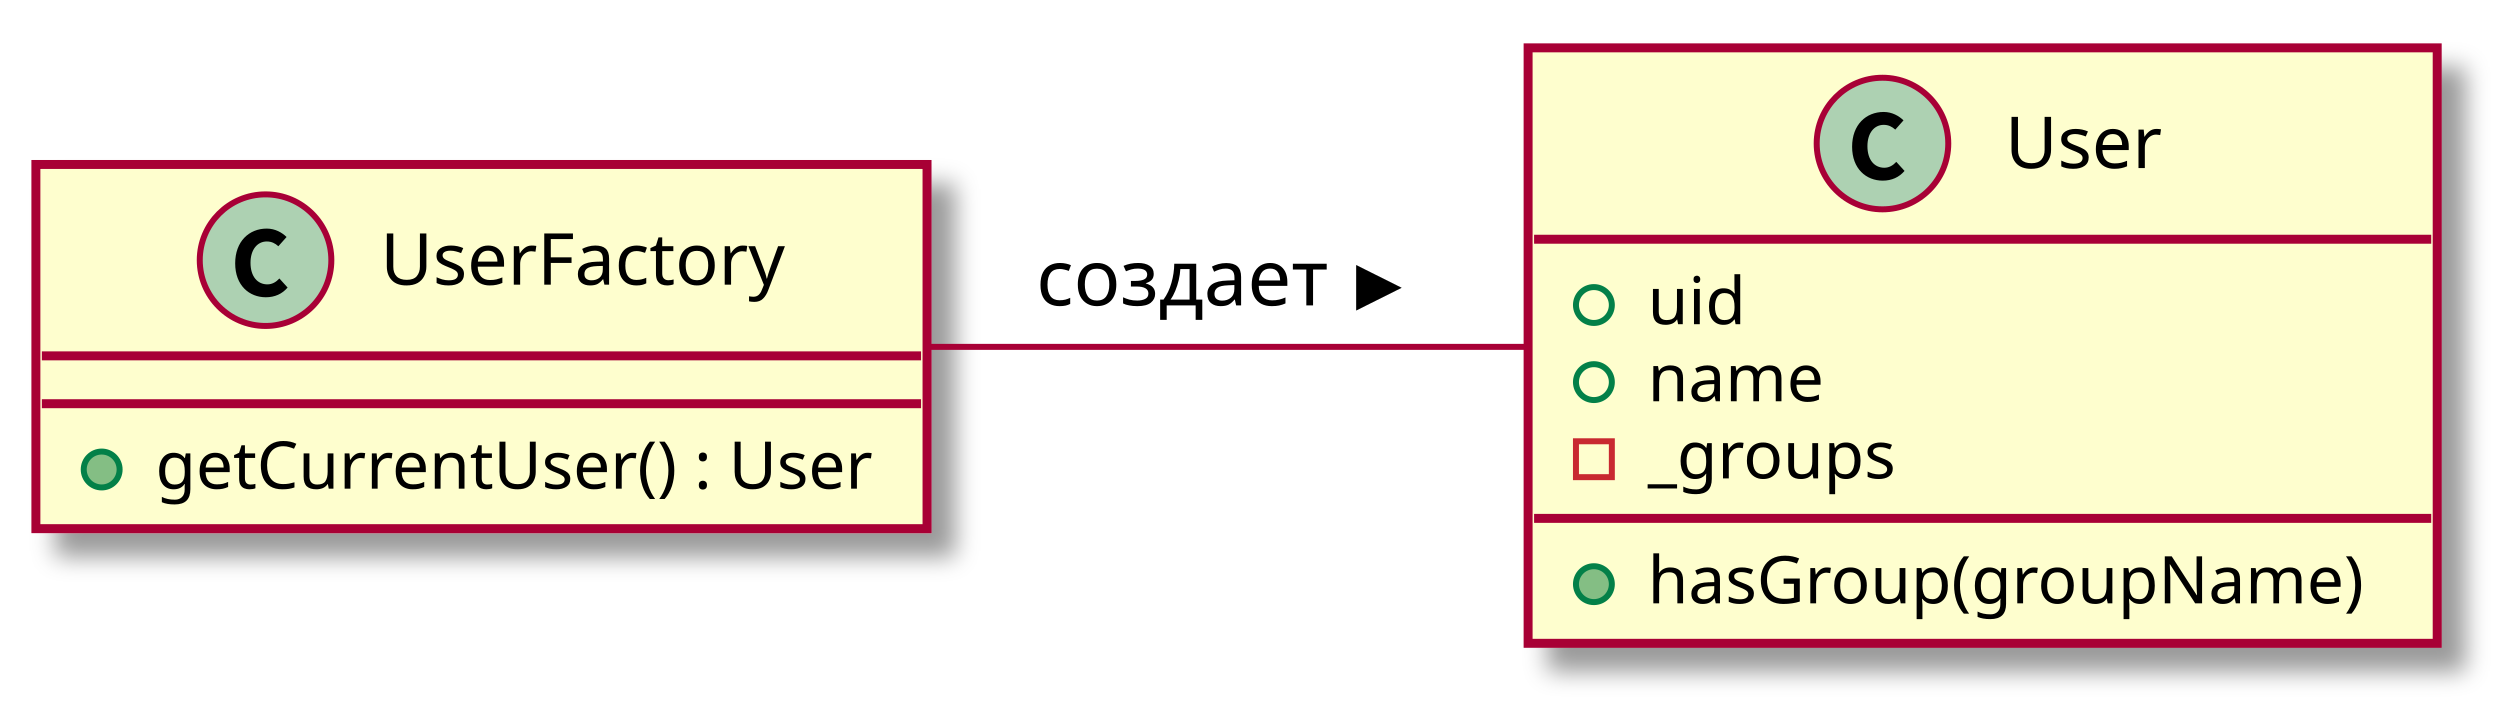
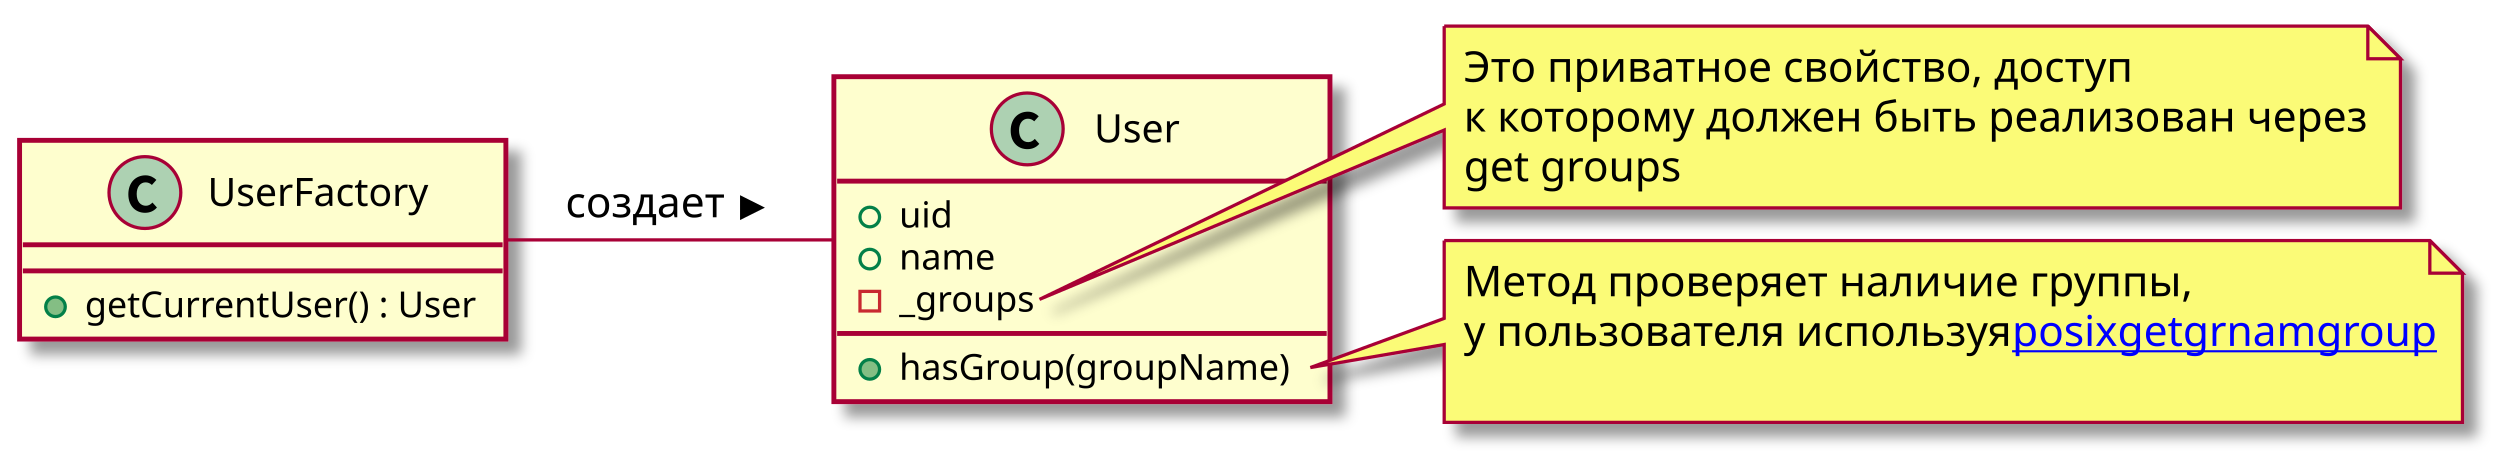
- <svg xmlns="http://www.w3.org/2000/svg" contentScriptType="application/ecmascript" contentStyleType="text/css" height="118px" preserveAspectRatio="none" style="width:418px;height:118px;" version="1.1" viewBox="0 0 418 118" width="418px" zoomAndPan="magnify">
+ <svg xmlns="http://www.w3.org/2000/svg" xmlns:xlink="http://www.w3.org/1999/xlink" contentScriptType="application/ecmascript" contentStyleType="text/css" height="141px" preserveAspectRatio="none" style="width:766px;height:141px;" version="1.1" viewBox="0 0 766 141" width="766px" zoomAndPan="magnify">
  <defs>
-     <filter height="300%" id="f10py7nig6y8su" width="300%" x="-1" y="-1">
+     <filter height="300%" id="fmg9kijl4m25k" width="300%" x="-1" y="-1">
      <feGaussianBlur result="blurOut" stdDeviation="2.0" />
      <feColorMatrix in="blurOut" result="blurOut2" type="matrix" values="0 0 0 0 0 0 0 0 0 0 0 0 0 0 0 0 0 0 .4 0" />
      <feOffset dx="4.0" dy="4.0" in="blurOut2" result="blurOut3" />
      <feBlend in="SourceGraphic" in2="blurOut3" mode="normal" />
    </filter>
  </defs>
  <g>
-     <rect fill="#FEFECE" filter="url(#f10py7nig6y8su)" height="99.562" id="User" style="stroke: #A80036; stroke-width: 1.5;" width="152" x="255.5" y="8" />
-     <ellipse cx="314.75" cy="24" fill="#ADD1B2" rx="11" ry="11" style="stroke: #A80036; stroke-width: 1.0;" />
-     <path d="M314.797,30.203 C316.297,30.203 317.531,29.641 318.438,28.578 L317.062,27.062 C316.516,27.656 315.859,28.047 315.062,28.047 C313.391,28.047 312.234,26.719 312.234,24.438 C312.234,22.219 313.391,20.875 314.953,20.875 C315.766,20.875 316.359,21.188 316.891,21.672 L318.266,20.125 C317.516,19.391 316.359,18.719 314.953,18.719 C312,18.719 309.672,20.859 309.672,24.531 C309.672,28.25 312.047,30.203 314.797,30.203 Z " />
-     <text fill="#000000" font-family="sans-serif" font-size="12" lengthAdjust="spacingAndGlyphs" textLength="25" x="335.25" y="28.102">User</text>
-     <line style="stroke: #A80036; stroke-width: 1.5;" x1="256.5" x2="406.5" y1="40" y2="40" />
-     <ellipse cx="266.5" cy="51" fill="none" rx="3" ry="3" style="stroke: #038048; stroke-width: 1.0;" />
-     <text fill="#000000" font-family="sans-serif" font-size="11" lengthAdjust="spacingAndGlyphs" textLength="17" x="275.5" y="54.205">uid</text>
-     <ellipse cx="266.5" cy="63.891" fill="none" rx="3" ry="3" style="stroke: #038048; stroke-width: 1.0;" />
-     <text fill="#000000" font-family="sans-serif" font-size="11" lengthAdjust="spacingAndGlyphs" textLength="32" x="275.5" y="67.096">name</text>
-     <rect fill="none" height="6" style="stroke: #C82930; stroke-width: 1.0;" width="6" x="263.5" y="73.781" />
-     <text fill="#000000" font-family="sans-serif" font-size="11" lengthAdjust="spacingAndGlyphs" textLength="43" x="275.5" y="79.986">_groups</text>
-     <line style="stroke: #A80036; stroke-width: 1.5;" x1="256.5" x2="406.5" y1="86.672" y2="86.672" />
-     <ellipse cx="266.5" cy="97.672" fill="#84BE84" rx="3" ry="3" style="stroke: #038048; stroke-width: 1.0;" />
-     <text fill="#000000" font-family="sans-serif" font-size="11" lengthAdjust="spacingAndGlyphs" textLength="126" x="275.5" y="100.877">hasGroup(groupName)</text>
-     <rect fill="#FEFECE" filter="url(#f10py7nig6y8su)" height="60.891" id="UserFactory" style="stroke: #A80036; stroke-width: 1.5;" width="149" x="6" y="27.5" />
-     <ellipse cx="44.4" cy="43.5" fill="#ADD1B2" rx="11" ry="11" style="stroke: #A80036; stroke-width: 1.0;" />
-     <path d="M44.447,49.703 C45.947,49.703 47.181,49.141 48.087,48.078 L46.712,46.562 C46.166,47.156 45.509,47.547 44.712,47.547 C43.041,47.547 41.884,46.219 41.884,43.938 C41.884,41.719 43.041,40.375 44.603,40.375 C45.416,40.375 46.009,40.688 46.541,41.172 L47.916,39.625 C47.166,38.891 46.009,38.219 44.603,38.219 C41.65,38.219 39.322,40.359 39.322,44.031 C39.322,47.75 41.697,49.703 44.447,49.703 Z " />
-     <text fill="#000000" font-family="sans-serif" font-size="12" lengthAdjust="spacingAndGlyphs" textLength="65" x="63.6" y="47.602">UserFactory</text>
-     <line style="stroke: #A80036; stroke-width: 1.5;" x1="7" x2="154" y1="59.5" y2="59.5" />
-     <line style="stroke: #A80036; stroke-width: 1.5;" x1="7" x2="154" y1="67.5" y2="67.5" />
-     <ellipse cx="17" cy="78.5" fill="#84BE84" rx="3" ry="3" style="stroke: #038048; stroke-width: 1.0;" />
-     <text fill="#000000" font-family="sans-serif" font-size="11" lengthAdjust="spacingAndGlyphs" textLength="123" x="26" y="81.705">getCurrentUser() : User</text>
-     <path d="M155.129,58 C186.776,58 223.618,58 255.421,58 " fill="none" id="UserFactory-User" style="stroke: #A80036; stroke-width: 1.0;" />
-     <text fill="#000000" font-family="sans-serif" font-size="13" lengthAdjust="spacingAndGlyphs" textLength="51" x="173.25" y="51.06">создает</text>
-     <polygon fill="#000000" points="227.25,45.117,233.25,48.117,227.25,51.117,227.25,45.117" style="stroke: #000000; stroke-width: 1.0;" />
+     <rect fill="#FEFECE" filter="url(#fmg9kijl4m25k)" height="99.562" id="User" style="stroke: #A80036; stroke-width: 1.5;" width="152" x="255.5" y="23.5" />
+     <ellipse cx="314.75" cy="39.5" fill="#ADD1B2" rx="11" ry="11" style="stroke: #A80036; stroke-width: 1.0;" />
+     <path d="M314.797,45.703 C316.297,45.703 317.531,45.141 318.438,44.078 L317.062,42.562 C316.516,43.156 315.859,43.547 315.062,43.547 C313.391,43.547 312.234,42.219 312.234,39.938 C312.234,37.719 313.391,36.375 314.953,36.375 C315.766,36.375 316.359,36.688 316.891,37.172 L318.266,35.625 C317.516,34.891 316.359,34.219 314.953,34.219 C312,34.219 309.672,36.359 309.672,40.031 C309.672,43.75 312.047,45.703 314.797,45.703 Z " />
+     <text fill="#000000" font-family="sans-serif" font-size="12" lengthAdjust="spacingAndGlyphs" textLength="25" x="335.25" y="43.602">User</text>
+     <line style="stroke: #A80036; stroke-width: 1.5;" x1="256.5" x2="406.5" y1="55.5" y2="55.5" />
+     <ellipse cx="266.5" cy="66.5" fill="none" rx="3" ry="3" style="stroke: #038048; stroke-width: 1.0;" />
+     <text fill="#000000" font-family="sans-serif" font-size="11" lengthAdjust="spacingAndGlyphs" textLength="17" x="275.5" y="69.705">uid</text>
+     <ellipse cx="266.5" cy="79.391" fill="none" rx="3" ry="3" style="stroke: #038048; stroke-width: 1.0;" />
+     <text fill="#000000" font-family="sans-serif" font-size="11" lengthAdjust="spacingAndGlyphs" textLength="32" x="275.5" y="82.596">name</text>
+     <rect fill="none" height="6" style="stroke: #C82930; stroke-width: 1.0;" width="6" x="263.5" y="89.281" />
+     <text fill="#000000" font-family="sans-serif" font-size="11" lengthAdjust="spacingAndGlyphs" textLength="43" x="275.5" y="95.486">_groups</text>
+     <line style="stroke: #A80036; stroke-width: 1.5;" x1="256.5" x2="406.5" y1="102.172" y2="102.172" />
+     <ellipse cx="266.5" cy="113.172" fill="#84BE84" rx="3" ry="3" style="stroke: #038048; stroke-width: 1.0;" />
+     <text fill="#000000" font-family="sans-serif" font-size="11" lengthAdjust="spacingAndGlyphs" textLength="126" x="275.5" y="116.377">hasGroup(groupName)</text>
+     <path d="M442.5,8 L442.5,31.852 L318.5,91.727 L442.5,39.852 L442.5,63.703 A0,0 0 0 0 442.5,63.703 L735.5,63.703 A0,0 0 0 0 735.5,63.703 L735.5,18 L725.5,8 L442.5,8 A0,0 0 0 0 442.5,8 " fill="#FBFB77" filter="url(#fmg9kijl4m25k)" style="stroke: #A80036; stroke-width: 1.0;" />
+     <path d="M725.5,8 L725.5,18 L735.5,18 L725.5,8 " fill="#FBFB77" style="stroke: #A80036; stroke-width: 1.0;" />
+     <text fill="#000000" font-family="sans-serif" font-size="13" lengthAdjust="spacingAndGlyphs" textLength="205" x="448.5" y="25.061">Это приватное свойство, доступ</text>
+     <text fill="#000000" font-family="sans-serif" font-size="13" lengthAdjust="spacingAndGlyphs" textLength="272" x="448.5" y="40.295">к которому должен быть реализован через</text>
+     <text fill="#000000" font-family="sans-serif" font-size="13" lengthAdjust="spacingAndGlyphs" textLength="64" x="448.5" y="55.529">get groups</text>
+     <path d="M442.5,73.703 L442.5,97.555 L401.5,112.617 L442.5,105.555 L442.5,129.406 A0,0 0 0 0 442.5,129.406 L754.5,129.406 A0,0 0 0 0 754.5,129.406 L754.5,83.703 L744.5,73.703 L442.5,73.703 A0,0 0 0 0 442.5,73.703 " fill="#FBFB77" filter="url(#fmg9kijl4m25k)" style="stroke: #A80036; stroke-width: 1.0;" />
+     <path d="M744.5,73.703 L744.5,83.703 L754.5,83.703 L744.5,73.703 " fill="#FBFB77" style="stroke: #A80036; stroke-width: 1.0;" />
+     <text fill="#000000" font-family="sans-serif" font-size="13" lengthAdjust="spacingAndGlyphs" textLength="213" x="448.5" y="90.764">Метод проверяет наличие группы,</text>
+     <text fill="#000000" font-family="sans-serif" font-size="13" lengthAdjust="spacingAndGlyphs" textLength="165" x="448.5" y="105.998">у пользователя используя</text>
+     <a href="https://www.npmjs.com/package/posix#posixgetgrnamgroup" target="_top" title="https://www.npmjs.com/package/posix#posixgetgrnamgroup" xlink:actuate="onRequest" xlink:href="https://www.npmjs.com/package/posix#posixgetgrnamgroup" xlink:show="new" xlink:title="https://www.npmjs.com/package/posix#posixgetgrnamgroup" xlink:type="simple">
+       <text fill="#0000FF" font-family="sans-serif" font-size="13" lengthAdjust="spacingAndGlyphs" text-decoration="underline" textLength="123" x="616.5" y="105.998">posixgetgrnamgroup</text>
+     </a>
+     <text fill="#000000" font-family="sans-serif" font-size="13" lengthAdjust="spacingAndGlyphs" textLength="0" x="451.5" y="121.232" />
+     <rect fill="#FEFECE" filter="url(#fmg9kijl4m25k)" height="60.891" id="UserFactory" style="stroke: #A80036; stroke-width: 1.5;" width="149" x="6" y="43" />
+     <ellipse cx="44.4" cy="59" fill="#ADD1B2" rx="11" ry="11" style="stroke: #A80036; stroke-width: 1.0;" />
+     <path d="M44.447,65.203 C45.947,65.203 47.181,64.641 48.087,63.578 L46.712,62.062 C46.166,62.656 45.509,63.047 44.712,63.047 C43.041,63.047 41.884,61.719 41.884,59.438 C41.884,57.219 43.041,55.875 44.603,55.875 C45.416,55.875 46.009,56.188 46.541,56.672 L47.916,55.125 C47.166,54.391 46.009,53.719 44.603,53.719 C41.65,53.719 39.322,55.859 39.322,59.531 C39.322,63.25 41.697,65.203 44.447,65.203 Z " />
+     <text fill="#000000" font-family="sans-serif" font-size="12" lengthAdjust="spacingAndGlyphs" textLength="65" x="63.6" y="63.102">UserFactory</text>
+     <line style="stroke: #A80036; stroke-width: 1.5;" x1="7" x2="154" y1="75" y2="75" />
+     <line style="stroke: #A80036; stroke-width: 1.5;" x1="7" x2="154" y1="83" y2="83" />
+     <ellipse cx="17" cy="94" fill="#84BE84" rx="3" ry="3" style="stroke: #038048; stroke-width: 1.0;" />
+     <text fill="#000000" font-family="sans-serif" font-size="11" lengthAdjust="spacingAndGlyphs" textLength="123" x="26" y="97.205">getCurrentUser() : User</text>
+     <path d="M155.129,73.5 C186.776,73.5 223.618,73.5 255.421,73.5 " fill="none" id="UserFactory-User" style="stroke: #A80036; stroke-width: 1.0;" />
+     <text fill="#000000" font-family="sans-serif" font-size="13" lengthAdjust="spacingAndGlyphs" textLength="51" x="173.25" y="66.561">создает</text>
+     <polygon fill="#000000" points="227.25,60.617,233.25,63.617,227.25,66.617,227.25,60.617" style="stroke: #000000; stroke-width: 1.0;" />
  </g>
</svg>
